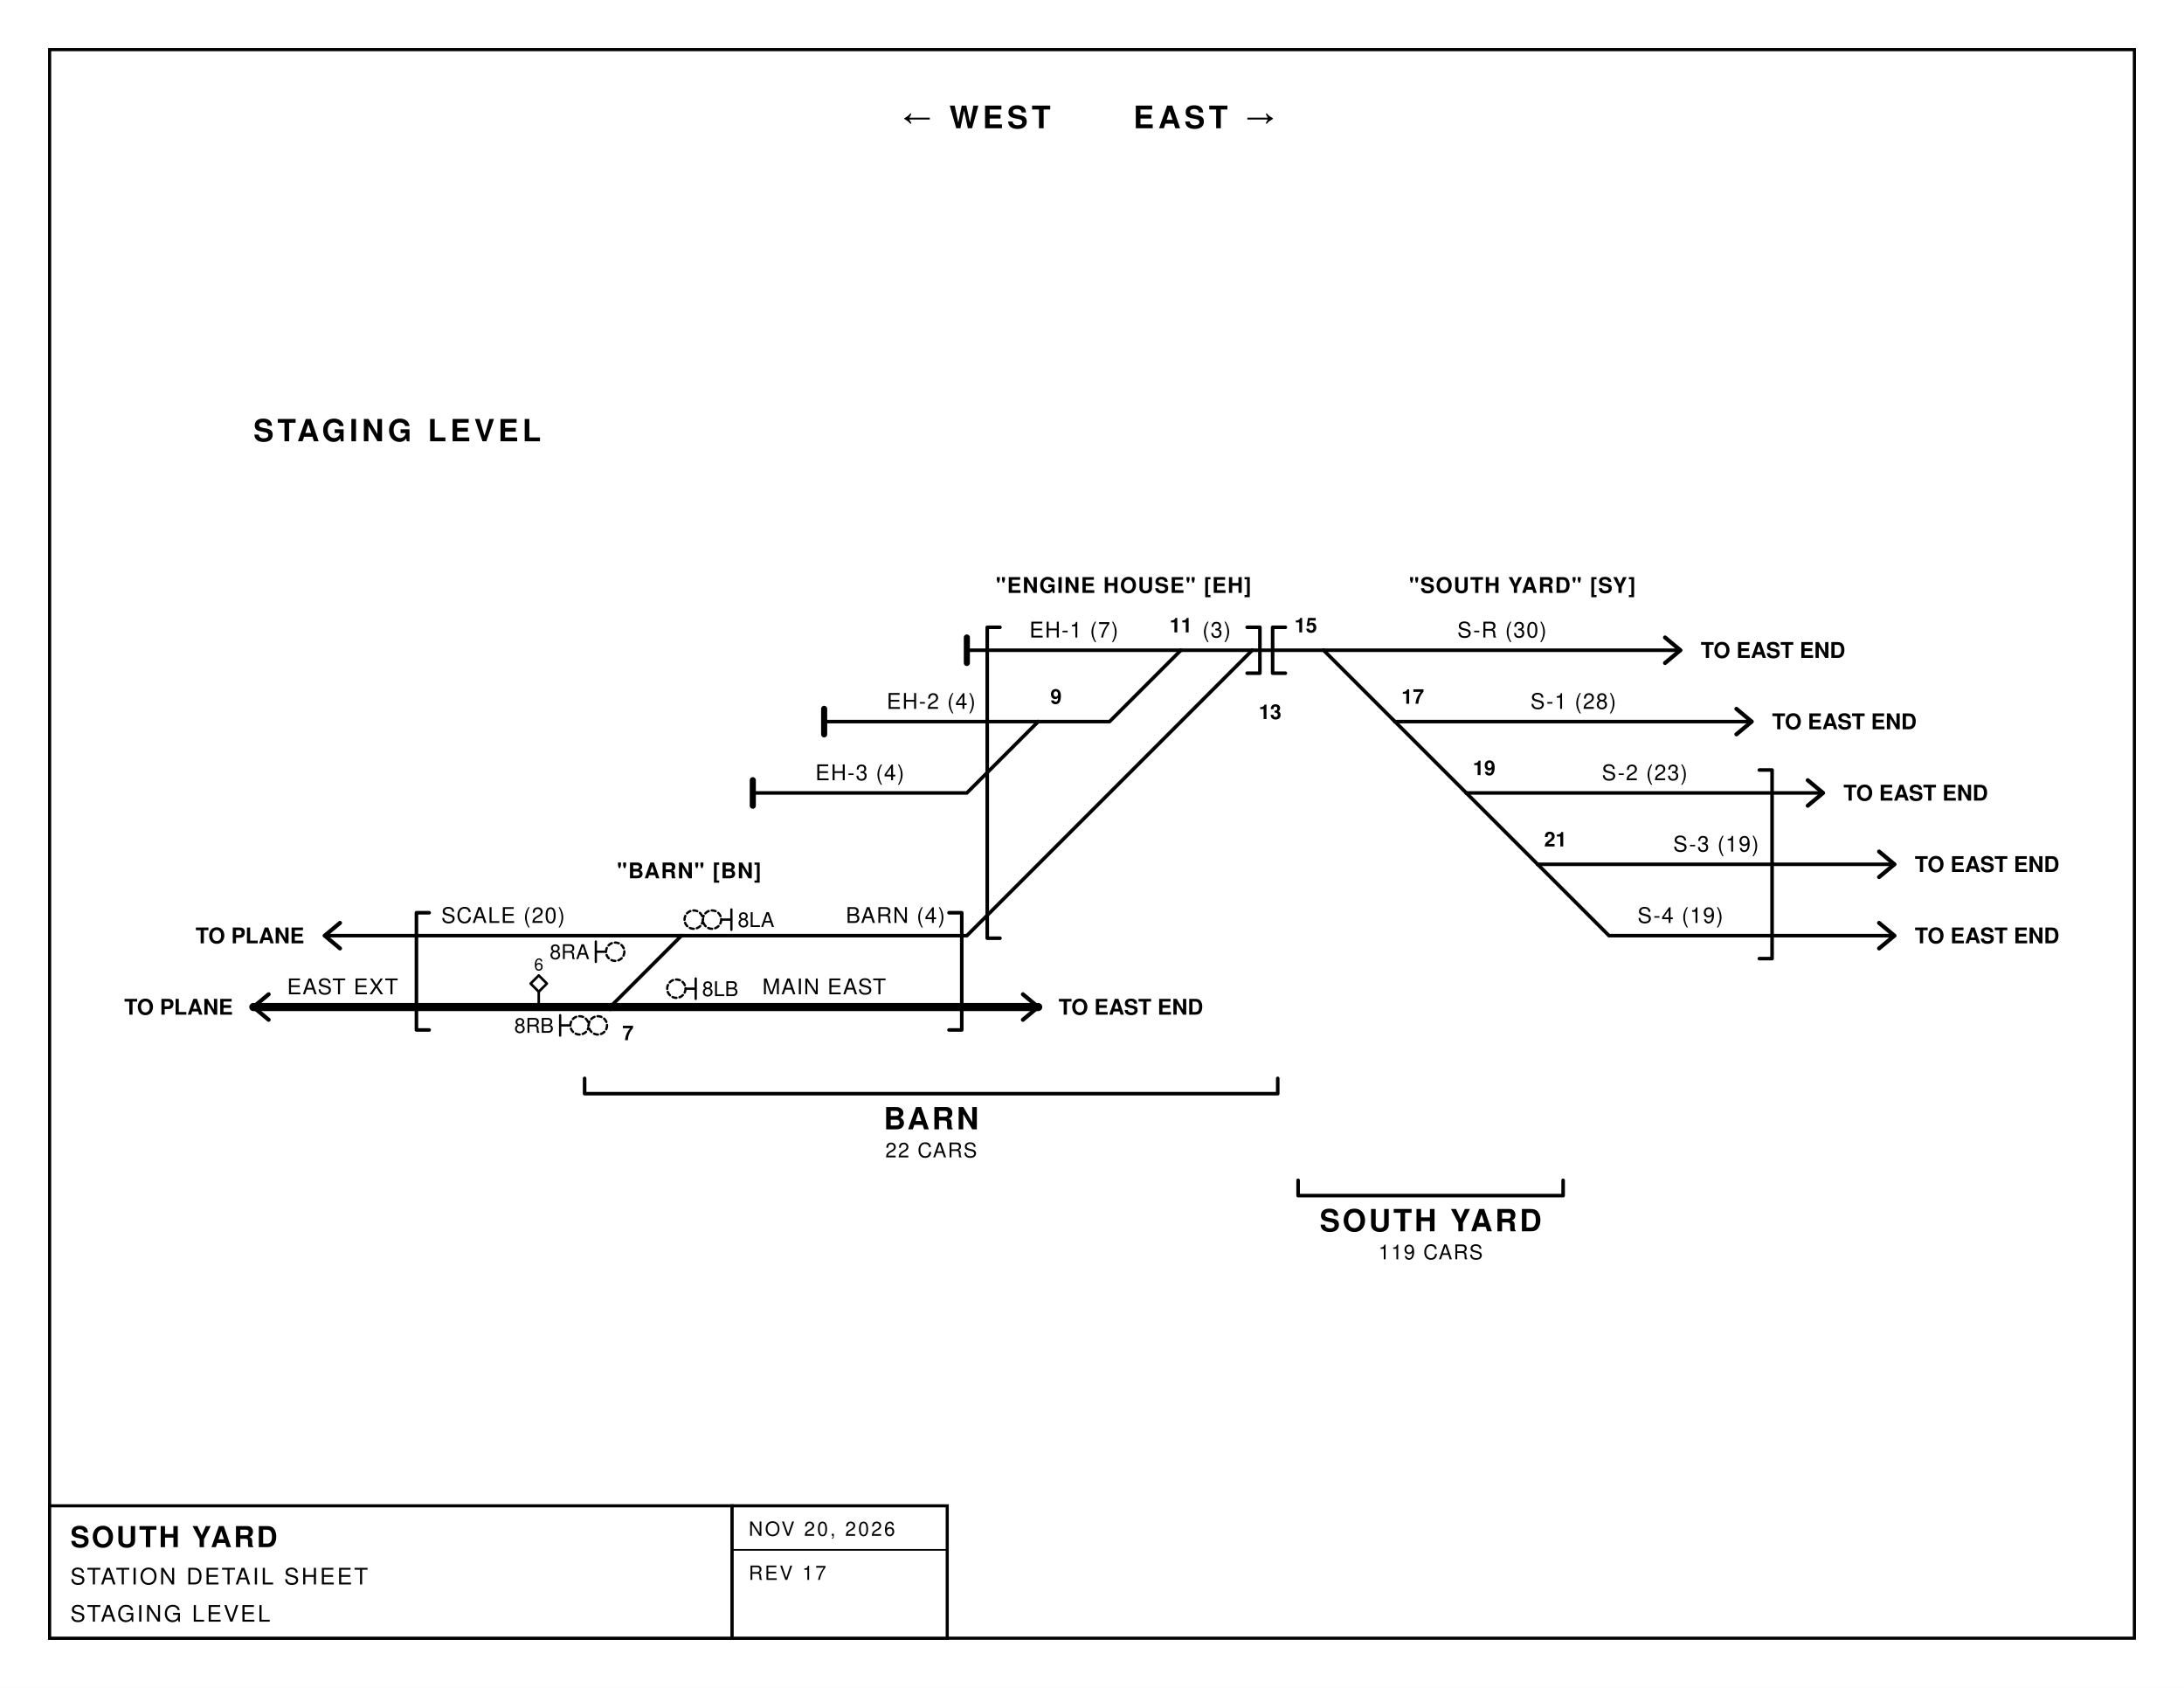
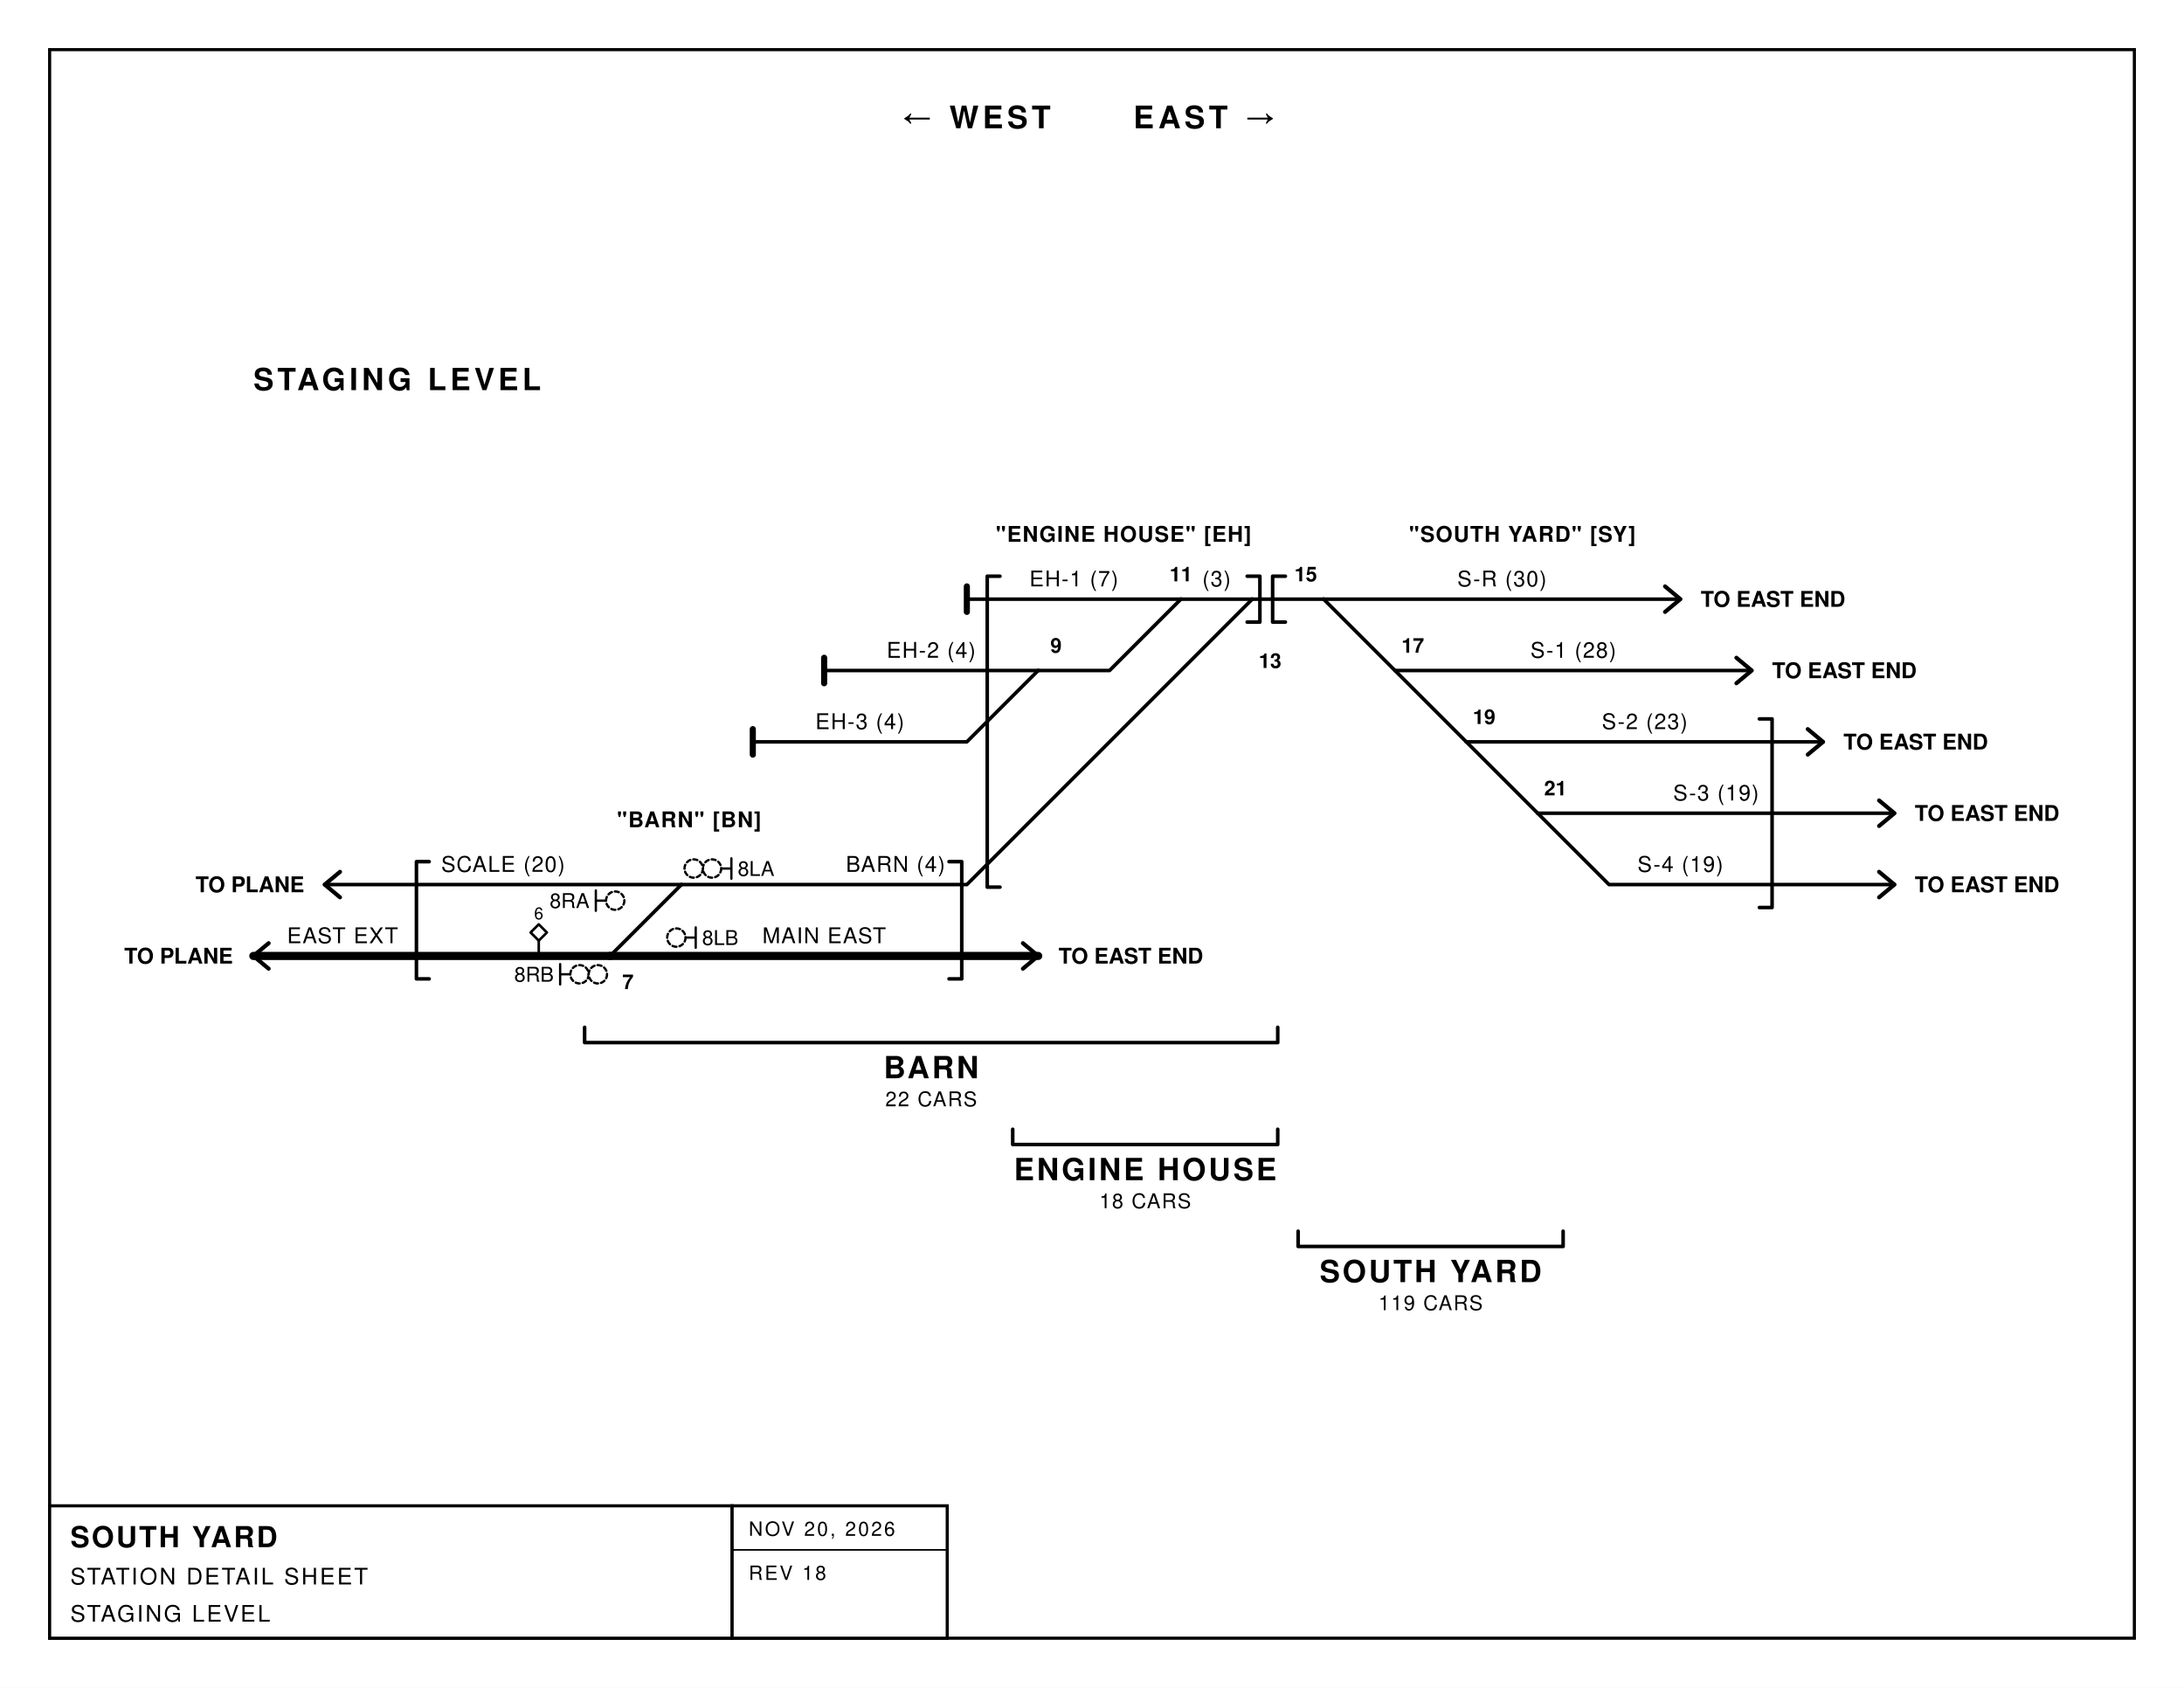
<svg xmlns="http://www.w3.org/2000/svg" viewBox="0 0 1056 816" width="1056" height="816" font-family="'Helvetica Neue',Helvetica,Arial,sans-serif">
  <rect width="1056" height="816" fill="#fff" />
  <rect x="24" y="24" width="1008" height="768" fill="none" stroke="#000" stroke-width="1.5" />
-   <g transform="translate(122.5,208.4) scale(1.2321)" fill="none" stroke="#000" stroke-linecap="round" stroke-linejoin="round">
+   <g transform="translate(122.5,183.7) scale(1.2321)" fill="none" stroke="#000" stroke-linecap="round" stroke-linejoin="round">
    <path d="M0.0,226.0 L140.0,226.0" stroke-width="3.2" />
    <path d="M140.0,226.0 L308.0,226.0" stroke-width="3.2" />
    <path d="M420.0,86.0 L560.0,86.0" stroke-width="1.4" />
    <path d="M420.0,86.0 L448.0,114.0" stroke-width="1.4" />
    <path d="M504.0,170.0 L532.0,198.0 L644.0,198.0" stroke-width="1.4" />
    <path d="M140.0,226.0 L168.0,198.0" stroke-width="1.4" />
    <path d="M504.0,170.0 L644.0,170.0" stroke-width="1.4" />
    <path d="M448.0,114.0 L476.0,142.0" stroke-width="1.4" />
    <path d="M448.0,114.0 L588.0,114.0" stroke-width="1.4" />
    <path d="M476.0,142.0 L504.0,170.0" stroke-width="1.4" />
    <path d="M476.0,142.0 L616.0,142.0" stroke-width="1.4" />
    <path d="M28.0,198.0 L168.0,198.0" stroke-width="1.4" />
    <path d="M364.0,86.0 L392.0,86.0" stroke-width="1.4" />
    <path d="M168.0,198.0 L280.0,198.0 L392.0,86.0" stroke-width="1.4" />
    <path d="M308.0,114.0 L336.0,114.0 L364.0,86.0" stroke-width="1.4" />
    <path d="M224.0,114.0 L308.0,114.0" stroke-width="1.4" />
    <path d="M196.0,142.0 L280.0,142.0 L308.0,114.0" stroke-width="1.4" />
    <path d="M280.0,86.0 L364.0,86.0" stroke-width="1.4" />
    <path d="M392.0,86.0 L420.0,86.0" stroke-width="1.4" />
    <path d="M0.0,226.0 m6,-5 l-6,5 l6,5" stroke-width="1.6" />
    <path d="M308.0,226.0 m-6,-5 l6,5 l-6,5" stroke-width="1.6" />
    <path d="M560.0,86.0 m-6,-5 l6,5 l-6,5" stroke-width="1.6" />
    <path d="M644.0,198.0 m-6,-5 l6,5 l-6,5" stroke-width="1.6" />
    <path d="M644.0,170.0 m-6,-5 l6,5 l-6,5" stroke-width="1.6" />
    <path d="M588.0,114.0 m-6,-5 l6,5 l-6,5" stroke-width="1.6" />
    <path d="M616.0,142.0 m-6,-5 l6,5 l-6,5" stroke-width="1.6" />
    <path d="M28.0,198.0 m6,-5 l-6,5 l6,5" stroke-width="1.6" />
    <path d="M224.0,109.0 L224.0,119.0" stroke-width="2.4" />
    <path d="M196.0,137.0 L196.0,147.0" stroke-width="2.4" />
    <path d="M280.0,81.0 L280.0,91.0" stroke-width="2.4" />
    <path d="M130.0,254 L130.0,260 L402.0,260 L402.0,254" stroke-width="1.4" />
-     <path d="M410.0,294 L410.0,300 L514.0,300 L514.0,294" stroke-width="1.4" />
+     <path d="M298.0,294 L298.0,300 L402.0,300 L402.0,294" stroke-width="1.4" />
+     <path d="M410.0,334 L410.0,340 L514.0,340 L514.0,334" stroke-width="1.4" />
    <path d="M187.6,187.7 L187.6,195.7 M187.6,191.7 L183.6,191.7" stroke-width="0.9" />
    <circle cx="180.0" cy="191.7" r="3.6" stroke-width="0.9" fill="#fff" stroke-dasharray="1.6 1.2" />
    <circle cx="172.8" cy="191.7" r="3.6" stroke-width="0.9" fill="#fff" stroke-dasharray="1.6 1.2" />
    <path d="M173.6,214.8 L173.6,222.8 M173.6,218.8 L169.6,218.8" stroke-width="0.9" />
    <circle cx="166.0" cy="218.8" r="3.6" stroke-width="0.9" fill="#fff" stroke-dasharray="1.6 1.2" />
    <path d="M134.4,200.3 L134.4,208.3 M134.4,204.3 L138.4,204.3" stroke-width="0.9" />
    <circle cx="142.0" cy="204.3" r="3.6" stroke-width="0.9" fill="#fff" stroke-dasharray="1.6 1.2" />
    <path d="M120.4,229.2 L120.4,237.2 M120.4,233.2 L124.4,233.2" stroke-width="0.9" />
    <circle cx="128.0" cy="233.2" r="3.6" stroke-width="0.9" fill="#fff" stroke-dasharray="1.6 1.2" />
    <circle cx="135.2" cy="233.2" r="3.6" stroke-width="0.9" fill="#fff" stroke-dasharray="1.6 1.2" />
    <path d="M69.0,189.0 L64.0,189.0 L64.0,235.0 L69.0,235.0" stroke-width="1.4" />
    <path d="M273.0,189.0 L278.0,189.0 L278.0,235.0 L273.0,235.0" stroke-width="1.4" />
    <path d="M405.0,77.0 L400.0,77.0 L400.0,95.0 L405.0,95.0" stroke-width="1.4" />
    <path d="M591.0,133.0 L596.0,133.0 L596.0,207.0 L591.0,207.0" stroke-width="1.4" />
    <path d="M293.0,77.0 L288.0,77.0 L288.0,199.0 L293.0,199.0" stroke-width="1.4" />
    <path d="M390.0,77.0 L395.0,77.0 L395.0,95.0 L390.0,95.0" stroke-width="1.4" />
    <path d="M112.0,226.0 L112.0,220.0" stroke-width="1" />
    <path d="M112.0,213.6 L115.2,216.8 L112.0,220.0 L108.8,216.8 Z" stroke-width="1" fill="#fff" />
    <text x="0.0" y="4.0" font-size="12" text-anchor="start" font-weight="bold" fill="#000" stroke="none" letter-spacing="1.5">STAGING LEVEL</text>
    <text x="-8.0" y="229.0" font-size="8.5" text-anchor="end" font-weight="bold" fill="#000" stroke="none">TO PLANE</text>
    <text x="316.0" y="229.0" font-size="8.5" text-anchor="start" font-weight="bold" fill="#000" stroke="none">TO EAST END</text>
    <text x="568.0" y="89.0" font-size="8.5" text-anchor="start" font-weight="bold" fill="#000" stroke="none">TO EAST END</text>
    <text x="652.0" y="201.0" font-size="8.5" text-anchor="start" font-weight="bold" fill="#000" stroke="none">TO EAST END</text>
    <text x="652.0" y="173.0" font-size="8.5" text-anchor="start" font-weight="bold" fill="#000" stroke="none">TO EAST END</text>
    <text x="596.0" y="117.0" font-size="8.5" text-anchor="start" font-weight="bold" fill="#000" stroke="none">TO EAST END</text>
    <text x="624.0" y="145.0" font-size="8.5" text-anchor="start" font-weight="bold" fill="#000" stroke="none">TO EAST END</text>
    <text x="20.0" y="201.0" font-size="8.5" text-anchor="end" font-weight="bold" fill="#000" stroke="none">TO PLANE</text>
    <text x="266.0" y="274.0" font-size="12" text-anchor="middle" font-weight="bold" fill="#000" stroke="none" letter-spacing="1">BARN</text>
    <text x="266.0" y="285.0" font-size="8" text-anchor="middle" font-weight="normal" fill="#000" stroke="none" letter-spacing="0.5">22 CARS</text>
-     <text x="462.0" y="314.0" font-size="12" text-anchor="middle" font-weight="bold" fill="#000" stroke="none" letter-spacing="1">SOUTH YARD</text>
-     <text x="462.0" y="325.0" font-size="8" text-anchor="middle" font-weight="normal" fill="#000" stroke="none" letter-spacing="0.5">119 CARS</text>
+     <text x="350.0" y="314.0" font-size="12" text-anchor="middle" font-weight="bold" fill="#000" stroke="none" letter-spacing="1">ENGINE HOUSE</text>
+     <text x="350.0" y="325.0" font-size="8" text-anchor="middle" font-weight="normal" fill="#000" stroke="none" letter-spacing="0.5">18 CARS</text>
+     <text x="462.0" y="354.0" font-size="12" text-anchor="middle" font-weight="bold" fill="#000" stroke="none" letter-spacing="1">SOUTH YARD</text>
+     <text x="462.0" y="365.0" font-size="8" text-anchor="middle" font-weight="normal" fill="#000" stroke="none" letter-spacing="0.5">119 CARS</text>
    <text x="176.1" y="221.7" font-size="8" text-anchor="start" font-weight="normal" fill="#000" stroke="none">8LB</text>
    <text x="131.9" y="207.2" font-size="8" text-anchor="end" font-weight="normal" fill="#000" stroke="none">8RA</text>
    <text x="98.0" y="193.0" font-size="8.5" text-anchor="middle" font-weight="normal" fill="#000" stroke="none" letter-spacing="0.4">SCALE (20)</text>
    <text x="112.0" y="211.6" font-size="6.5" text-anchor="middle" font-weight="normal" fill="#000" stroke="none">6</text>
    <text x="35.0" y="221.0" font-size="8.5" text-anchor="middle" font-weight="normal" fill="#000" stroke="none" letter-spacing="0.4">EAST EXT</text>
    <text x="190.1" y="194.6" font-size="8" text-anchor="start" font-weight="normal" fill="#000" stroke="none">8LA</text>
    <text x="117.9" y="236.1" font-size="8" text-anchor="end" font-weight="normal" fill="#000" stroke="none">8RB</text>
    <text x="224.0" y="221.0" font-size="8.5" text-anchor="middle" font-weight="normal" fill="#000" stroke="none" letter-spacing="0.4">MAIN EAST</text>
    <text x="560.0" y="193.0" font-size="8.5" text-anchor="middle" font-weight="normal" fill="#000" stroke="none" letter-spacing="0.4">S-4 (19)</text>
    <text x="266.0" y="109.0" font-size="8.5" text-anchor="middle" font-weight="normal" fill="#000" stroke="none" letter-spacing="0.4">EH-2 (4)</text>
    <text x="322.0" y="81.0" font-size="8.5" text-anchor="middle" font-weight="normal" fill="#000" stroke="none" letter-spacing="0.4">EH-1 (7)</text>
    <text x="147.0" y="239.0" font-size="8" text-anchor="middle" font-weight="bold" fill="#000" stroke="none">7</text>
    <text x="574.0" y="165.0" font-size="8.5" text-anchor="middle" font-weight="normal" fill="#000" stroke="none" letter-spacing="0.4">S-3 (19)</text>
    <text x="546.0" y="137.0" font-size="8.5" text-anchor="middle" font-weight="normal" fill="#000" stroke="none" letter-spacing="0.4">S-2 (23)</text>
    <text x="378.0" y="81.0" font-size="8.5" text-anchor="middle" font-weight="normal" fill="#000" stroke="none" letter-spacing="0.4">(3)</text>
    <text x="252.0" y="193.0" font-size="8.5" text-anchor="middle" font-weight="normal" fill="#000" stroke="none" letter-spacing="0.4">BARN (4)</text>
    <text x="399.0" y="113.0" font-size="8" text-anchor="middle" font-weight="bold" fill="#000" stroke="none">13</text>
    <text x="364.0" y="79.0" font-size="8" text-anchor="middle" font-weight="bold" fill="#000" stroke="none">11</text>
    <text x="171.0" y="175.5" font-size="8.5" text-anchor="middle" font-weight="bold" fill="#000" stroke="none" letter-spacing="0.4">"BARN" [BN]</text>
    <text x="341.5" y="63.5" font-size="8.5" text-anchor="middle" font-weight="bold" fill="#000" stroke="none" letter-spacing="0.4">"ENGINE HOUSE" [EH]</text>
    <text x="490.0" y="81.0" font-size="8.5" text-anchor="middle" font-weight="normal" fill="#000" stroke="none" letter-spacing="0.4">S-R (30)</text>
    <text x="518.0" y="109.0" font-size="8.5" text-anchor="middle" font-weight="normal" fill="#000" stroke="none" letter-spacing="0.4">S-1 (28)</text>
    <text x="238.0" y="137.0" font-size="8.5" text-anchor="middle" font-weight="normal" fill="#000" stroke="none" letter-spacing="0.4">EH-3 (4)</text>
    <text x="413.0" y="79.0" font-size="8" text-anchor="middle" font-weight="bold" fill="#000" stroke="none">15</text>
    <text x="455.0" y="107.0" font-size="8" text-anchor="middle" font-weight="bold" fill="#000" stroke="none">17</text>
    <text x="511.0" y="163.0" font-size="8" text-anchor="middle" font-weight="bold" fill="#000" stroke="none">21</text>
    <text x="483.0" y="135.0" font-size="8" text-anchor="middle" font-weight="bold" fill="#000" stroke="none">19</text>
    <text x="498.0" y="63.5" font-size="8.5" text-anchor="middle" font-weight="bold" fill="#000" stroke="none" letter-spacing="0.4">"SOUTH YARD" [SY]</text>
    <text x="315.0" y="107.0" font-size="8" text-anchor="middle" font-weight="bold" fill="#000" stroke="none">9</text>
  </g>
  <text x="508.0" y="62" font-size="15" text-anchor="end" font-weight="bold" letter-spacing="2">← WEST</text>
  <text x="548.0" y="62" font-size="15" text-anchor="start" font-weight="bold" letter-spacing="2">EAST →</text>
  <rect x="24" y="728" width="330" height="64" fill="#fff" stroke="#000" stroke-width="1.5" />
  <text x="34" y="748" font-size="14" font-weight="bold" letter-spacing="1">SOUTH YARD</text>
  <text x="34" y="766" font-size="11" font-weight="normal" letter-spacing="1">STATION DETAIL SHEET</text>
  <text x="34" y="784" font-size="11" font-weight="normal" letter-spacing="1">STAGING LEVEL</text>
  <rect x="354" y="728" width="104" height="64" fill="#fff" stroke="#000" stroke-width="1.5" />
  <text x="362" y="742.5" font-size="9.5" letter-spacing="1">NOV 20, 2026</text>
  <path d="M354,749.3 L458,749.3" stroke="#000" stroke-width="0.8" />
-   <text x="362" y="763.8" font-size="9.5" letter-spacing="1">REV 17</text>
+   <text x="362" y="763.8" font-size="9.5" letter-spacing="1">REV 18</text>
</svg>
